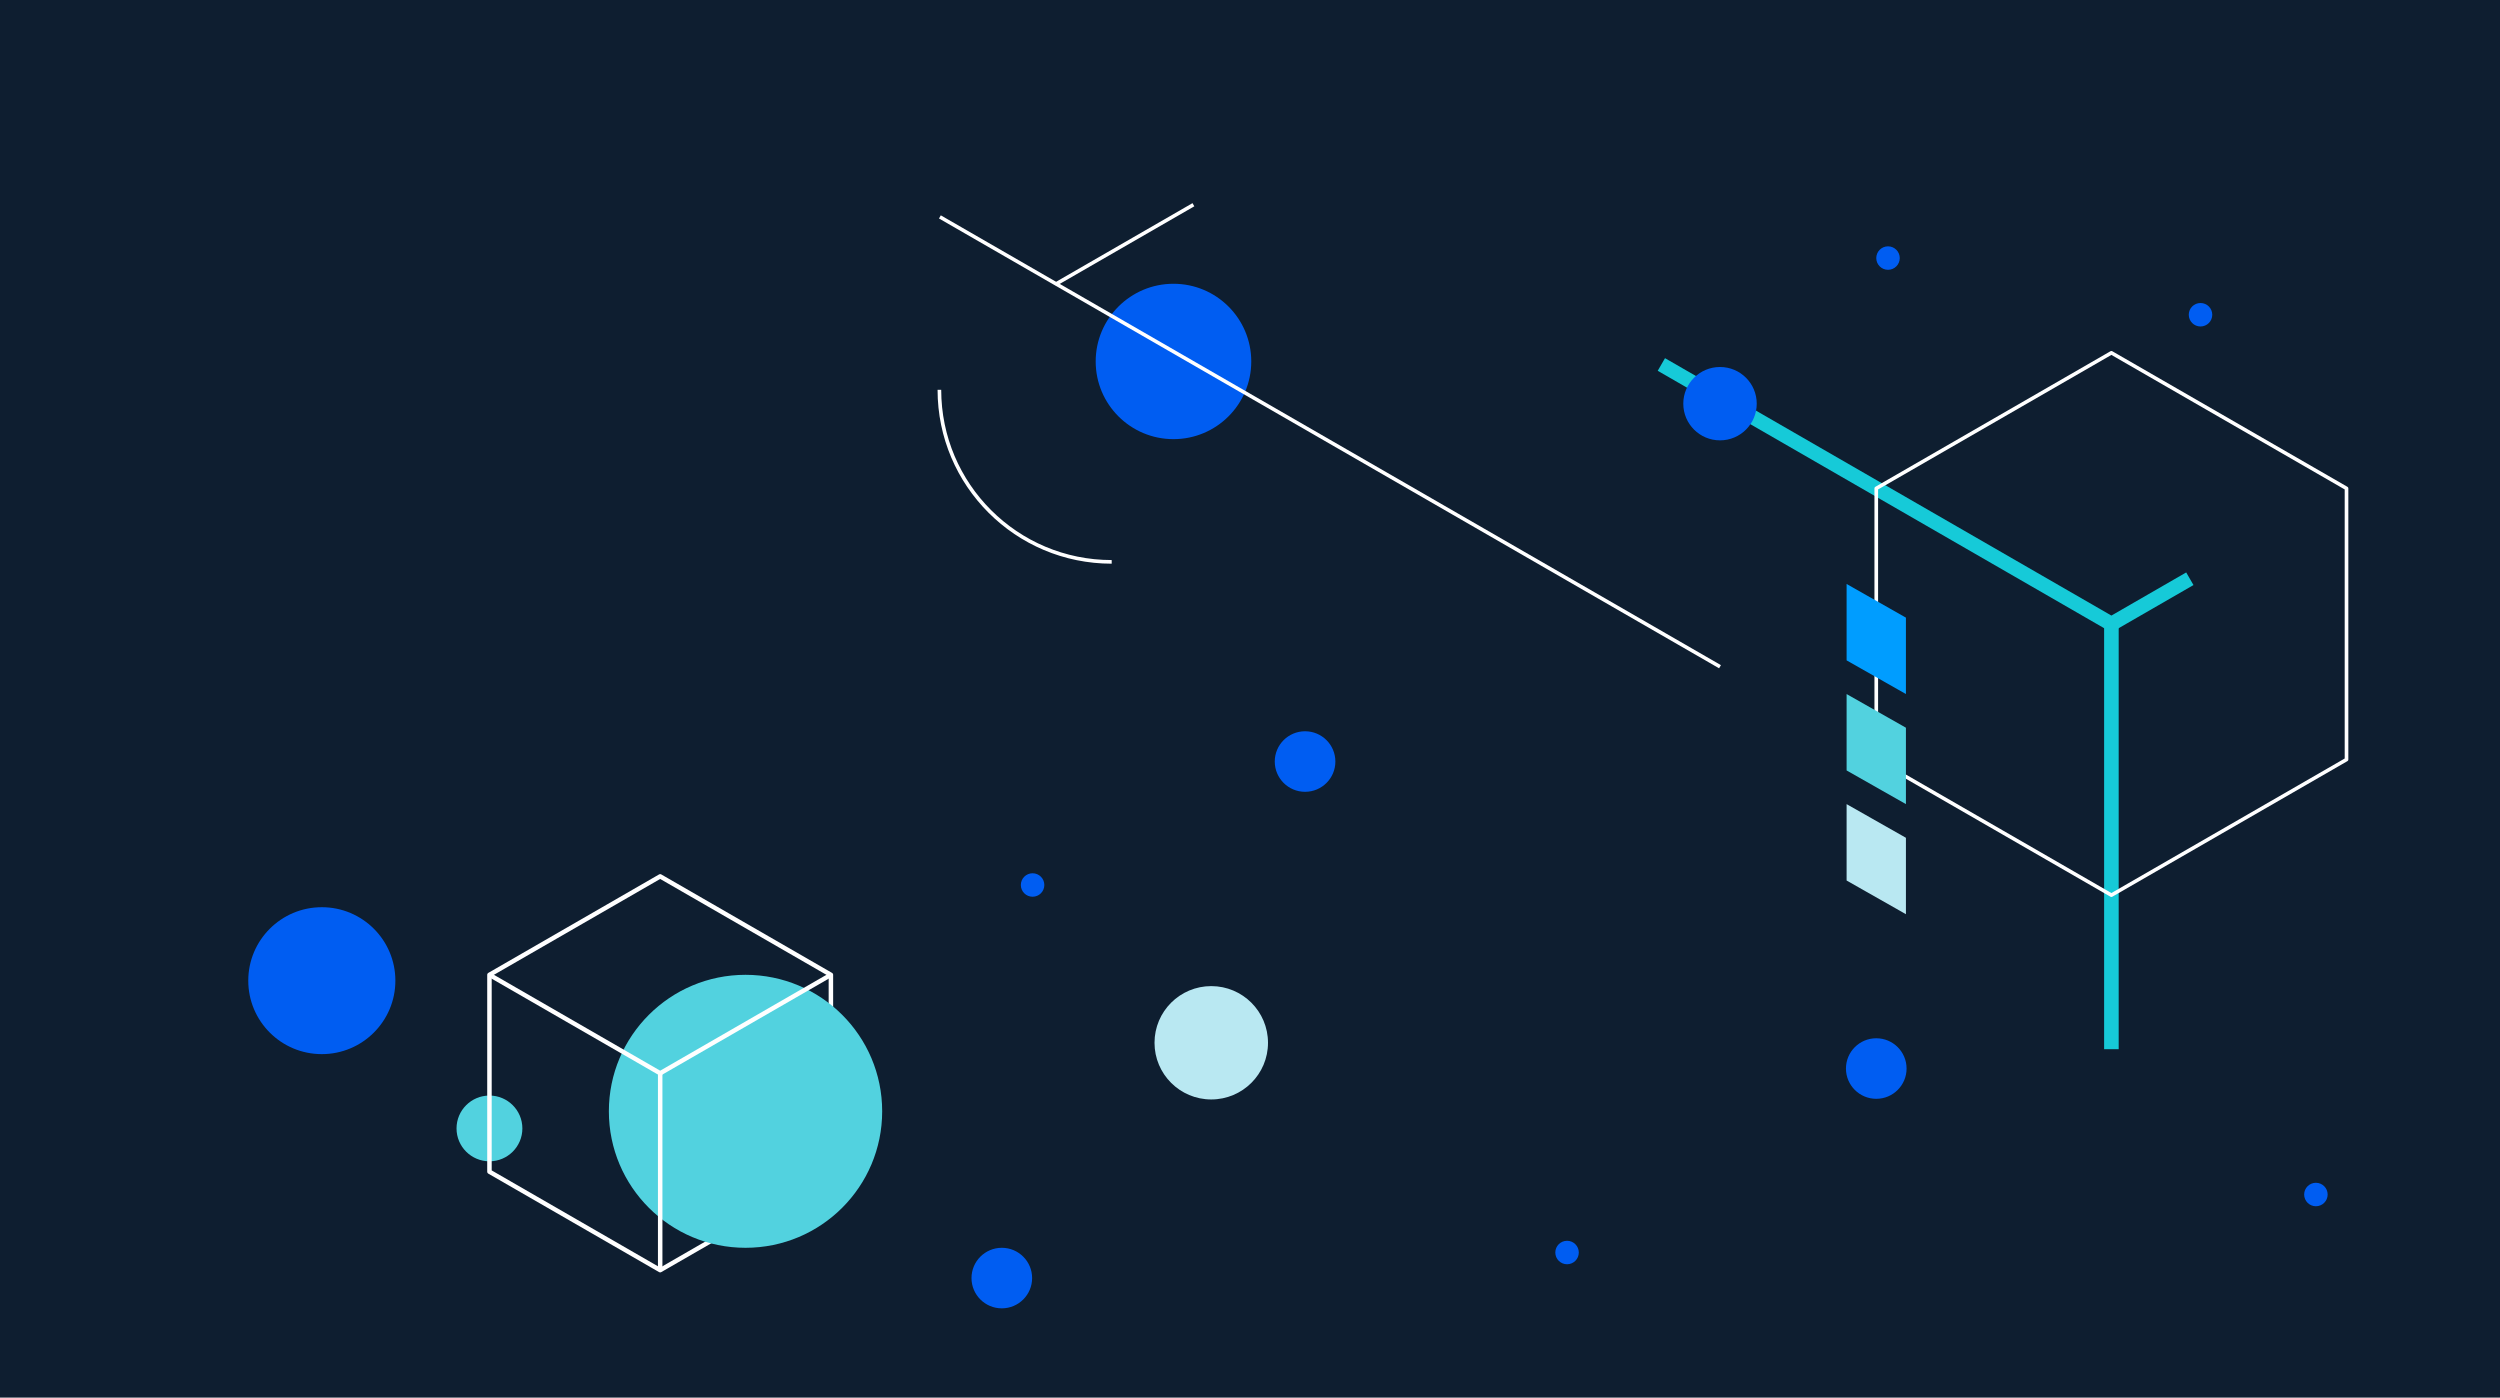
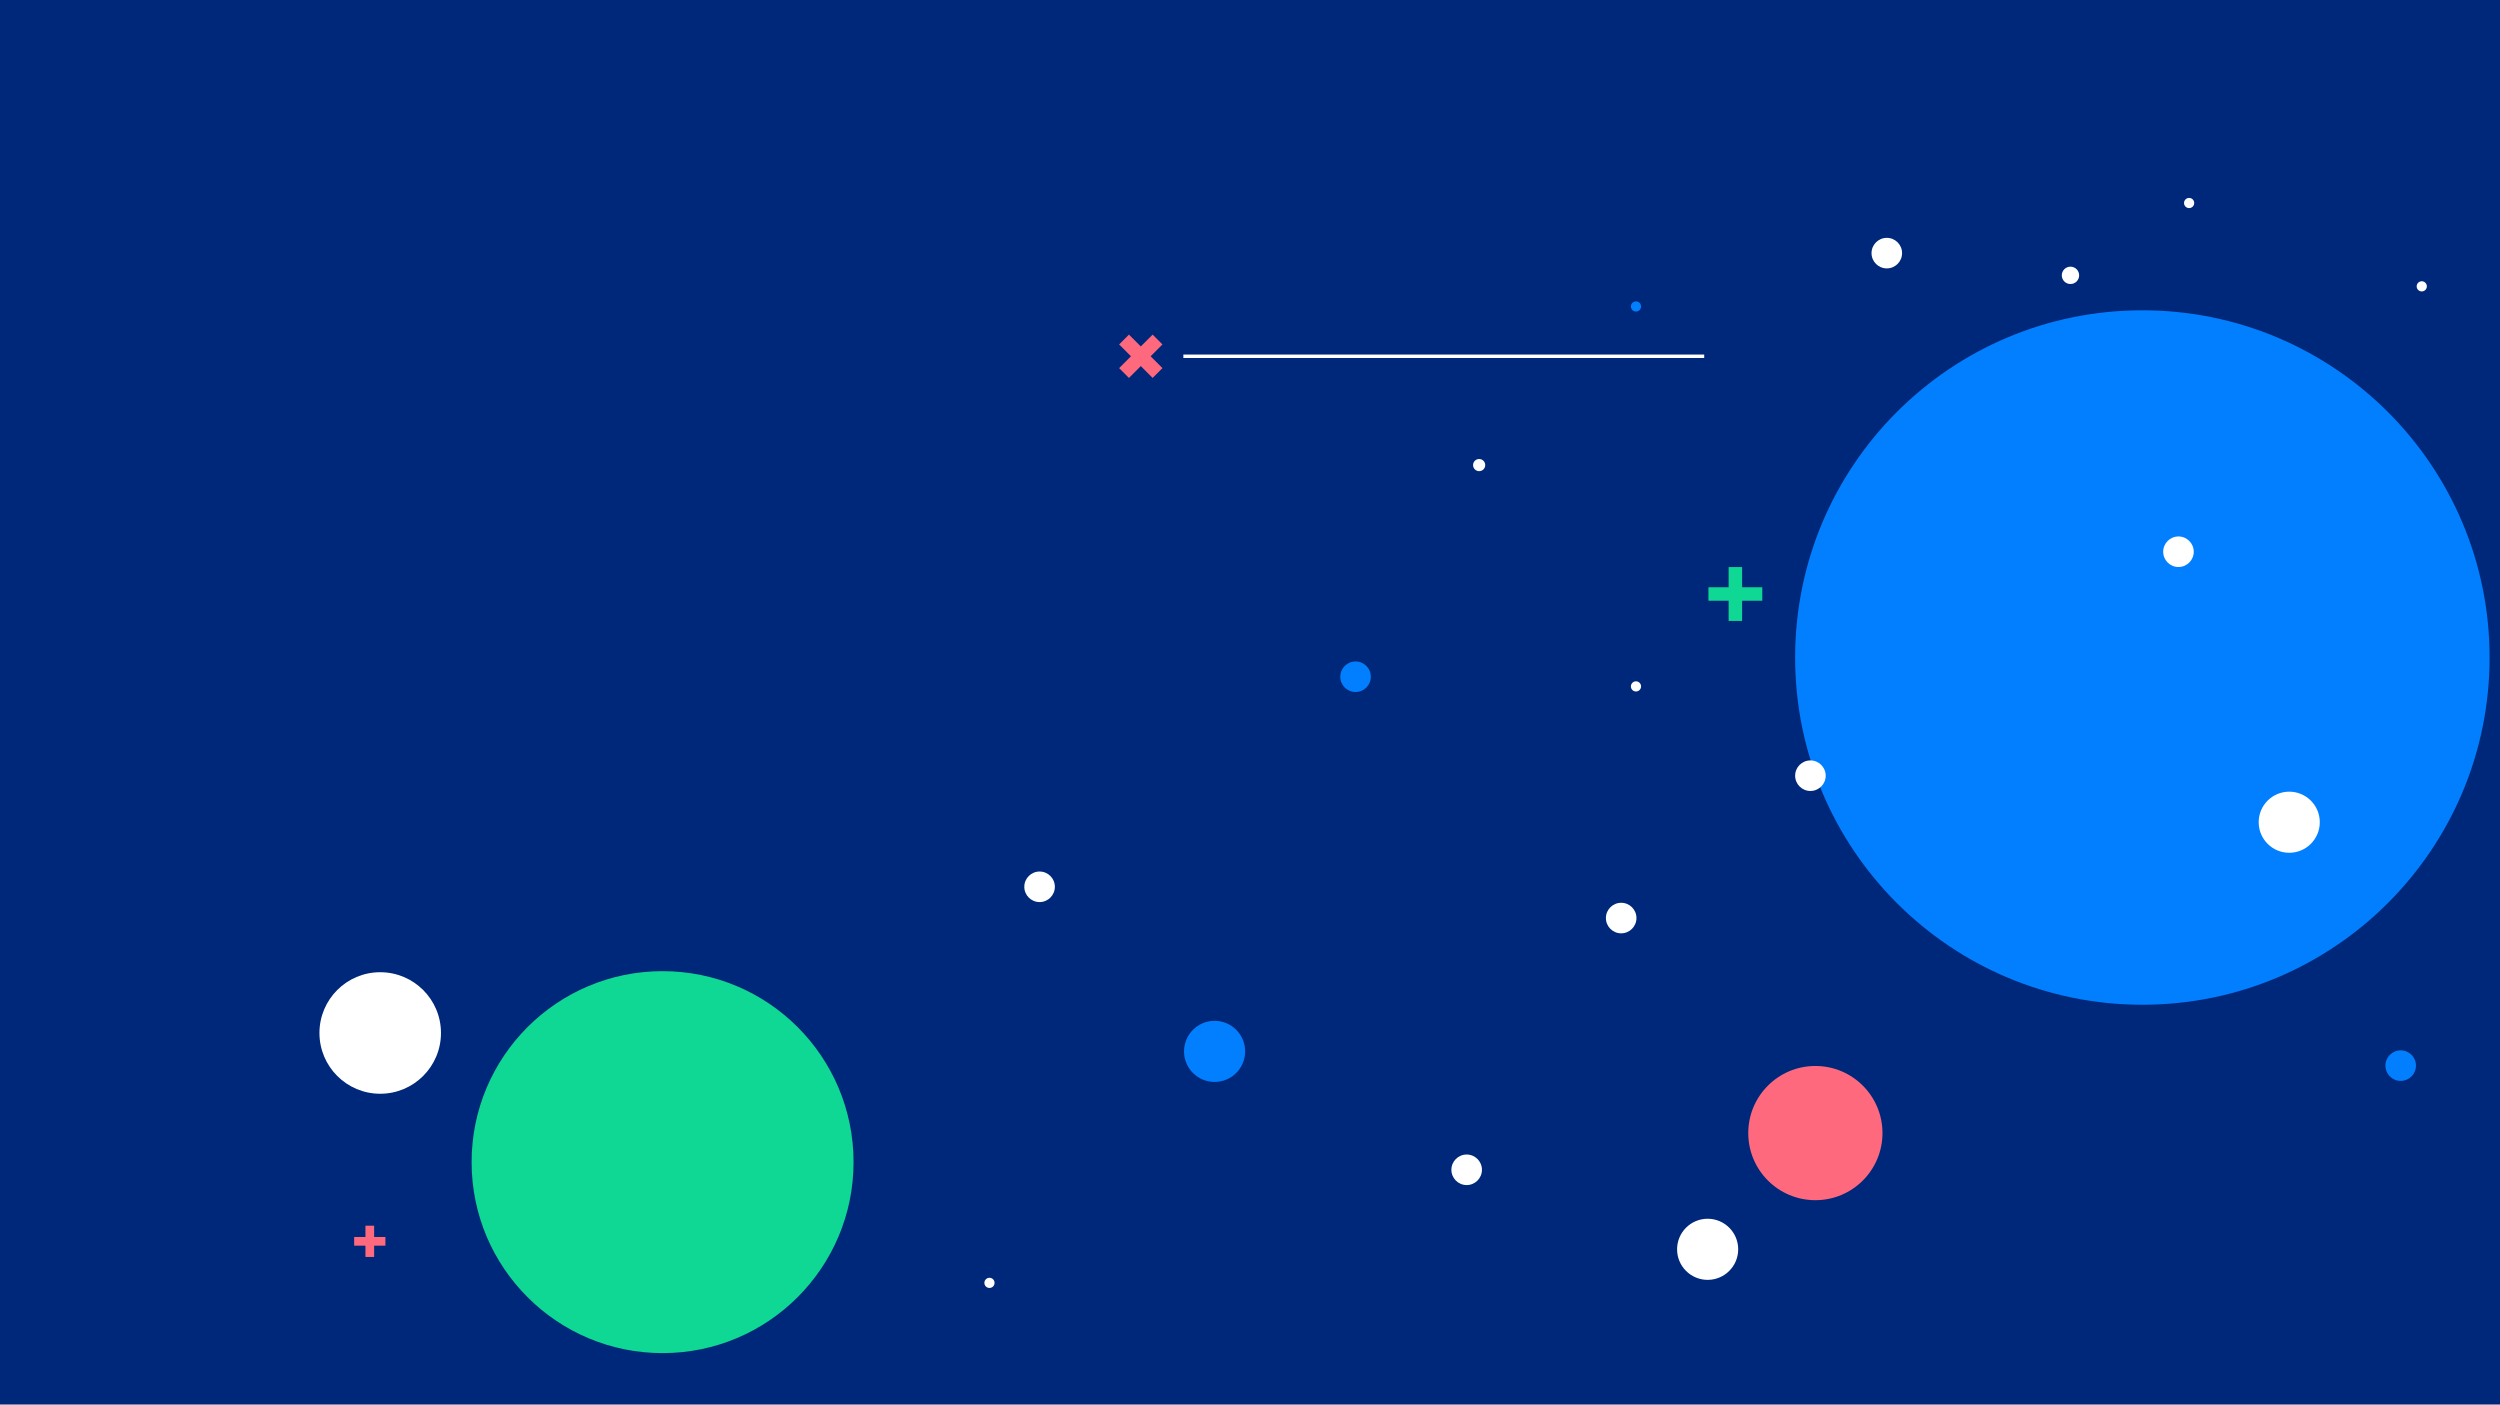
- <svg xmlns="http://www.w3.org/2000/svg" width="1440px" height="805px" viewBox="0 0 1440 805" version="1.1">
-   <defs />
+ <svg xmlns="http://www.w3.org/2000/svg" xmlns:xlink="http://www.w3.org/1999/xlink" width="1440px" height="809px" viewBox="0 0 1440 809" version="1.1">
+   <defs>
+     <polygon id="path-1" points="0 809 1440 809 1440 0 0 0" />
+   </defs>
  <g id="Page-1" stroke="none" stroke-width="1" fill="none" fill-rule="evenodd">
-     <g id="Desktop">
-       <g id="1-Top-section" transform="translate(0, -5)">
-         <g id="visual-key">
-           <polygon id="Fill-1" fill="#0E1E30" points="0 810 1440 810 1440 1 0 1" />
-           <path d="M675.922,257.949 C651.177,257.949 631.117,237.914 631.117,213.199 C631.117,188.484 651.177,168.449 675.922,168.449 C700.668,168.449 720.728,188.484 720.728,213.199 C720.728,237.914 700.668,257.949 675.922,257.949 Z" id="Fill-2" fill="#005DF2" />
-           <path d="M640.342,328.639 L640.342,328.639 C585.527,328.639 541.09,284.258 541.09,229.511 L541.09,229.511" id="Stroke-4" stroke="#FFFFFF" stroke-width="2.099" stroke-linejoin="round" />
-           <polyline id="Stroke-6" stroke="#16CAD8" stroke-width="8.394" stroke-linejoin="round" points="956.944 214.939 1216.167 364.41 1261.35 338.354" />
-           <path d="M541.381,129.937 L990.727,389.035" id="Stroke-8" stroke="#FFFFFF" stroke-width="2.099" stroke-linejoin="round" />
-           <path d="M1216.167,364.41 L1216.167,609.333" id="Stroke-10" stroke="#16CAD8" stroke-width="8.394" stroke-linejoin="round" />
-           <polygon id="Stroke-12" stroke="#FFFFFF" stroke-width="2.099" stroke-linejoin="round" points="1216.16 520.601 1080.728 442.505 1080.728 286.314 1216.16 208.219 1351.593 286.314 1351.593 442.505" />
-           <path d="M687.401,122.92 L607.854,168.79" id="Stroke-14" stroke="#FFFFFF" stroke-width="2.099" stroke-linejoin="round" />
-           <path d="M697.684,638.288 L697.684,638.288 C679.633,638.288 665,623.673 665,605.644 L665,605.644 C665,587.615 679.633,573 697.684,573 L697.684,573 C715.736,573 730.369,587.615 730.369,605.644 L730.369,605.644 C730.369,623.673 715.736,638.288 697.684,638.288" id="Fill-16" fill="#B9E8F2" />
-           <path d="M751.72,461.084 L751.72,461.084 C742.077,461.084 734.26,453.277 734.26,443.647 C734.26,434.016 742.077,426.208 751.72,426.208 L751.72,426.208 C761.363,426.208 769.179,434.016 769.179,443.647 C769.179,453.277 761.363,461.084 751.72,461.084" id="Fill-18" fill="#005DF2" />
-           <path d="M1080.728,637.917 L1080.728,637.917 C1071.085,637.917 1063.269,630.11 1063.269,620.479 L1063.269,620.479 C1063.269,610.848 1071.085,603.041 1080.728,603.041 L1080.728,603.041 C1090.37,603.041 1098.187,610.848 1098.187,620.479 L1098.187,620.479 C1098.187,630.11 1090.37,637.917 1080.728,637.917" id="Fill-20" fill="#005DF2" />
-           <path d="M577.043,758.607 L577.043,758.607 C567.4,758.607 559.584,750.799 559.584,741.169 L559.584,741.169 C559.584,731.538 567.4,723.731 577.043,723.731 C586.686,723.731 594.502,731.538 594.502,741.169 L594.502,741.169 C594.502,750.799 586.686,758.607 577.043,758.607" id="Fill-22" fill="#005DF2" />
-           <path d="M990.728,258.644 L990.728,258.644 C979.045,258.644 969.574,249.185 969.574,237.517 L969.574,237.517 C969.574,225.848 979.045,216.389 990.728,216.389 L990.728,216.389 C1002.411,216.389 1011.881,225.848 1011.881,237.517 L1011.881,237.517 C1011.881,249.185 1002.411,258.644 990.728,258.644" id="Fill-24" fill="#005DF2" />
-           <path d="M594.767,521.518 L594.767,521.518 C591.03,521.518 588,518.492 588,514.759 C588,511.026 591.03,508 594.767,508 C598.505,508 601.535,511.026 601.535,514.759 C601.535,518.492 598.505,521.518 594.767,521.518" id="Fill-26" fill="#005DF2" />
-           <path d="M1267.495,193.052 L1267.495,193.052 C1263.758,193.052 1260.728,190.026 1260.728,186.293 L1260.728,186.293 C1260.728,182.56 1263.758,179.534 1267.495,179.534 L1267.495,179.534 C1271.233,179.534 1274.262,182.56 1274.262,186.293 L1274.262,186.293 C1274.262,190.026 1271.233,193.052 1267.495,193.052" id="Fill-28" fill="#005DF2" />
-           <path d="M1087.495,160.407 L1087.495,160.407 C1083.758,160.407 1080.728,157.381 1080.728,153.649 C1080.728,149.916 1083.758,146.89 1087.495,146.89 L1087.495,146.89 C1091.233,146.89 1094.262,149.916 1094.262,153.649 C1094.262,157.381 1091.233,160.407 1087.495,160.407" id="Fill-30" fill="#005DF2" />
-           <path d="M902.623,733.21 L902.623,733.21 C898.886,733.21 895.856,730.184 895.856,726.451 L895.856,726.451 C895.856,722.718 898.886,719.692 902.623,719.692 C906.361,719.692 909.391,722.718 909.391,726.451 L909.391,726.451 C909.391,730.184 906.361,733.21 902.623,733.21" id="Fill-32" fill="#005DF2" />
-           <path d="M1333.96,699.8 L1333.96,699.8 C1330.223,699.8 1327.193,696.774 1327.193,693.041 C1327.193,689.308 1330.223,686.282 1333.96,686.282 C1337.698,686.282 1340.728,689.308 1340.728,693.041 C1340.728,696.774 1337.698,699.8 1333.96,699.8" id="Fill-34" fill="#005DF2" />
-           <polygon id="Fill-36" fill="#009DFF" points="1097.813 404.77 1097.813 360.76 1063.642 341.366 1063.642 385.374" />
-           <polygon id="Fill-38" fill="#52D2DF" points="1097.813 468.174 1097.813 424.164 1063.642 404.77 1063.642 448.779" />
-           <polygon id="Fill-40" fill="#B9E8F2" points="1097.813 531.578 1097.813 487.568 1063.642 468.174 1063.642 512.183" />
-           <path d="M281.926,673.917 L281.926,673.917 C271.453,673.917 262.963,665.438 262.963,654.978 L262.963,654.977 C262.963,644.518 271.453,636.038 281.926,636.038 L281.926,636.038 C292.399,636.038 300.889,644.518 300.889,654.977 L300.889,654.978 C300.889,665.438 292.399,673.917 281.926,673.917" id="Fill-42" fill="#52D2DF" />
-           <polygon id="Stroke-44" stroke="#FFFFFF" stroke-width="2.583" stroke-linejoin="round" points="380.262 736.607 281.926 679.903 281.926 566.495 380.262 509.791 478.597 566.495 478.597 679.903" />
-           <path d="M429.42,723.731 L429.42,723.731 C385.947,723.731 350.705,688.533 350.705,645.113 L350.705,645.113 C350.705,601.693 385.947,566.495 429.42,566.495 L429.42,566.495 C472.893,566.495 508.135,601.693 508.135,645.113 L508.135,645.113 C508.135,688.533 472.893,723.731 429.42,723.731" id="Fill-46" fill="#52D2DF" />
-           <polyline id="Stroke-48" stroke="#FFFFFF" stroke-width="2.583" stroke-linejoin="round" points="281.926 566.495 380.266 623.199 478.597 566.495" />
-           <path d="M380.266,623.199 L380.266,736.606" id="Stroke-50" stroke="#FFFFFF" stroke-width="2.583" stroke-linejoin="round" />
-           <path d="M185.369,612.178 L185.369,612.178 C161.97,612.178 143.002,593.233 143.002,569.864 L143.002,569.864 C143.002,546.494 161.97,527.549 185.369,527.549 L185.369,527.549 C208.767,527.549 227.735,546.494 227.735,569.864 L227.735,569.864 C227.735,593.233 208.767,612.178 185.369,612.178" id="Fill-52" fill="#005DF2" />
+     <g id="top-bg2">
+       <mask id="mask-2" fill="white">
+         <use xlink:href="#path-1" />
+       </mask>
+       <use id="Fill-1-Copy" fill="#00287A" fill-rule="nonzero" xlink:href="#path-1" />
+       <g id="Group-1405" mask="url(#mask-2)">
+         <g transform="translate(184, 114)">
+           <g id="Group" stroke="none" stroke-width="1" fill="none" fill-rule="evenodd" transform="translate(463, 81)">
+             <path d="M19.743,0.567 L0.447,19.862" id="Stroke-1376" stroke="#FF697E" stroke-width="8" />
+             <path d="M19.743,19.862 L0.447,0.567" id="Stroke-1378" stroke="#FF697E" stroke-width="8" />
+             <path d="M334.622,10.214 L34.622,10.214" id="Stroke-1388" stroke="#FFFFFF" stroke-width="1.992" />
+           </g>
+           <path d="M1250,264.733 C1250,154.276 1160.458,64.734 1050.001,64.734 C939.544,64.734 850,154.276 850,264.733 C850,375.19 939.544,464.732 1050.001,464.732 C1160.458,464.732 1250,375.19 1250,264.733" id="Fill-1269" stroke="none" fill="#017FFF" fill-rule="evenodd" />
+           <path d="M307.646,555.39 C307.646,494.639 258.398,445.391 197.647,445.391 C136.895,445.391 87.646,494.639 87.646,555.39 C87.646,616.142 136.895,665.39 197.647,665.39 C258.398,665.39 307.646,616.142 307.646,555.39" id="Fill-1269-Copy" stroke="none" fill="#0FD895" fill-rule="evenodd" />
+           <path d="M1198.8,508.6 L1198.8,508.6 C1193.94,508.6 1190,504.66 1190,499.8 C1190,494.94 1193.94,491 1198.8,491 C1203.66,491 1207.6,494.94 1207.6,499.8 C1207.6,504.66 1203.66,508.6 1198.8,508.6" id="Fill-1279" stroke="none" fill="#017FFF" fill-rule="evenodd" />
+           <path d="M596.8,284.6 L596.8,284.6 C591.94,284.6 588,280.66 588,275.8 C588,270.94 591.94,267 596.8,267 C601.66,267 605.6,270.94 605.6,275.8 C605.6,280.66 601.66,284.6 596.8,284.6" id="Fill-1279-Copy" stroke="none" fill="#017FFF" fill-rule="evenodd" />
+           <path d="M799.6,623.201 L799.6,623.201 C789.88,623.201 782,615.321 782,605.601 C782,595.88 789.88,588 799.6,588 L799.6,588 C809.32,588 817.2,595.88 817.2,605.601 C817.2,615.321 809.32,623.201 799.6,623.201" id="Fill-1287" stroke="none" fill="#FFFFFF" fill-rule="evenodd" />
+           <path d="M749.8,423.6 L749.8,423.6 C744.94,423.6 741,419.66 741,414.8 L741,414.8 C741,409.94 744.94,406 749.8,406 C754.66,406 758.6,409.94 758.6,414.8 L758.6,414.8 C758.6,419.66 754.66,423.6 749.8,423.6" id="Fill-1297" stroke="none" fill="#FFFFFF" fill-rule="evenodd" />
+           <path d="M515.6,509.201 L515.6,509.201 C505.88,509.201 498,501.321 498,491.601 L498,491.601 C498,481.88 505.88,474 515.6,474 L515.6,474 C525.32,474 533.2,481.88 533.2,491.601 L533.2,491.601 C533.2,501.321 525.32,509.201 515.6,509.201" id="Fill-1313" stroke="none" fill="#017FFF" fill-rule="evenodd" />
+           <path d="M385.933,627.867 L385.933,627.867 C384.313,627.867 383,626.554 383,624.934 C383,623.314 384.313,622 385.933,622 C387.553,622 388.866,623.314 388.866,624.934 C388.866,626.554 387.553,627.867 385.933,627.867" id="Fill-1319" stroke="none" fill="#FFFFFF" fill-rule="evenodd" />
+           <path d="M414.8,405.6 L414.8,405.6 C409.94,405.6 406,401.66 406,396.8 C406,391.94 409.94,388 414.8,388 C419.66,388 423.6,391.94 423.6,396.8 C423.6,401.66 419.66,405.6 414.8,405.6" id="Fill-1321" stroke="none" fill="#FFFFFF" fill-rule="evenodd" />
+           <path d="M660.8,568.6 L660.8,568.6 C655.94,568.6 652,564.66 652,559.8 C652,554.94 655.94,551 660.8,551 C665.66,551 669.6,554.94 669.6,559.8 C669.6,564.66 665.66,568.6 660.8,568.6" id="Fill-1323" stroke="none" fill="#FFFFFF" fill-rule="evenodd" />
+           <path d="M758.324,65.465 L758.324,65.465 C756.704,65.465 755.391,64.152 755.391,62.532 C755.391,60.912 756.704,59.598 758.324,59.598 C759.944,59.598 761.257,60.912 761.257,62.532 C761.257,64.152 759.944,65.465 758.324,65.465" id="Fill-1329" stroke="none" fill="#017FFF" fill-rule="evenodd" />
+           <path d="M1008.59,49.6 L1008.59,49.6 C1005.828,49.6 1003.59,47.362 1003.59,44.6 C1003.59,41.838 1005.828,39.598 1008.59,39.598 C1011.351,39.598 1013.59,41.838 1013.59,44.6 C1013.59,47.362 1011.351,49.6 1008.59,49.6" id="Fill-1343" stroke="none" fill="#FFFFFF" fill-rule="evenodd" />
+           <path d="M1076.933,5.867 L1076.933,5.867 C1075.313,5.867 1074,4.554 1074,2.934 C1074,1.314 1075.313,0 1076.933,0 C1078.553,0 1079.866,1.314 1079.866,2.934 C1079.866,4.554 1078.553,5.867 1076.933,5.867" id="Fill-1345" stroke="none" fill="#FFFFFF" fill-rule="evenodd" />
+           <path d="M902.8,40.6 L902.8,40.6 C897.94,40.6 894,36.66 894,31.8 L894,31.8 C894,26.94 897.94,23 902.8,23 C907.66,23 911.6,26.94 911.6,31.8 L911.6,31.8 C911.6,36.66 907.66,40.6 902.8,40.6" id="Fill-1349" stroke="none" fill="#FFFFFF" fill-rule="evenodd" />
+           <path d="M758.324,284.298 L758.324,284.298 C756.704,284.298 755.391,282.985 755.391,281.365 C755.391,279.745 756.704,278.431 758.324,278.431 C759.944,278.431 761.257,279.745 761.257,281.365 C761.257,282.985 759.944,284.298 758.324,284.298" id="Fill-1353" stroke="none" fill="#FFFFFF" fill-rule="evenodd" />
+           <path d="M667.99,157.39 L667.99,157.39 C666.057,157.39 664.49,155.823 664.49,153.89 C664.49,151.957 666.057,150.389 667.99,150.389 C669.924,150.389 671.49,151.957 671.49,153.89 C671.49,155.823 669.924,157.39 667.99,157.39" id="Fill-1361" stroke="none" fill="#FFFFFF" fill-rule="evenodd" />
+           <path d="M1134.6,377.201 L1134.6,377.201 C1124.88,377.201 1117,369.321 1117,359.601 L1117,359.601 C1117,349.88 1124.88,342 1134.6,342 C1144.32,342 1152.2,349.88 1152.2,359.601 L1152.2,359.601 C1152.2,369.321 1144.32,377.201 1134.6,377.201" id="Fill-1363" stroke="none" fill="#FFFFFF" fill-rule="evenodd" />
+           <path d="M861.653,577.305 L861.653,577.305 C840.306,577.305 823,560 823,538.652 L823,538.652 C823,517.305 840.306,500 861.653,500 C883,500 900.306,517.305 900.306,538.652 L900.306,538.652 C900.306,560 883,577.305 861.653,577.305" id="Fill-1365" stroke="none" fill="#FF697E" fill-rule="evenodd" />
+           <path d="M35,515.999 L35,515.999 C15.67,515.999 0,500.33 0,480.999 L0,480.999 C0,461.67 15.67,446 35,446 C54.33,446 70,461.67 70,480.999 L70,480.999 C70,500.33 54.33,515.999 35,515.999" id="Fill-1365-Copy" stroke="none" fill="#FFFFFF" fill-rule="evenodd" />
+           <path d="M1210.933,53.867 L1210.933,53.867 C1209.313,53.867 1208,52.554 1208,50.934 C1208,49.314 1209.313,48 1210.933,48 C1212.553,48 1213.866,49.314 1213.866,50.934 C1213.866,52.554 1212.553,53.867 1210.933,53.867" id="Fill-1370" stroke="none" fill="#FFFFFF" fill-rule="evenodd" />
+           <path d="M1070.8,212.6 L1070.8,212.6 C1065.94,212.6 1062,208.66 1062,203.8 C1062,198.94 1065.94,195 1070.8,195 C1075.66,195 1079.6,198.94 1079.6,203.8 C1079.6,208.66 1075.66,212.6 1070.8,212.6" id="Fill-1372" stroke="none" fill="#FFFFFF" fill-rule="evenodd" />
+           <path d="M858.8,341.6 L858.8,341.6 C853.94,341.6 850,337.66 850,332.8 C850,327.94 853.94,324 858.8,324 C863.66,324 867.6,327.94 867.6,332.8 C867.6,337.66 863.66,341.6 858.8,341.6" id="Fill-1374" stroke="none" fill="#FFFFFF" fill-rule="evenodd" />
+           <path d="M29,592 L29,610" id="Stroke-1380" stroke="#FF697E" stroke-width="5" fill="none" />
+           <path d="M38,601 L20,601" id="Stroke-1382" stroke="#FF697E" stroke-width="5" fill="none" />
+           <path d="M815.571,212.634 L815.571,243.655" id="Stroke-1384" stroke="#0FD895" stroke-width="7.755" fill="none" />
+           <path d="M831.081,228.144 L800.06,228.144" id="Stroke-1386" stroke="#0FD895" stroke-width="7.755" fill="none" />
        </g>
      </g>
    </g>
  </g>
</svg>
